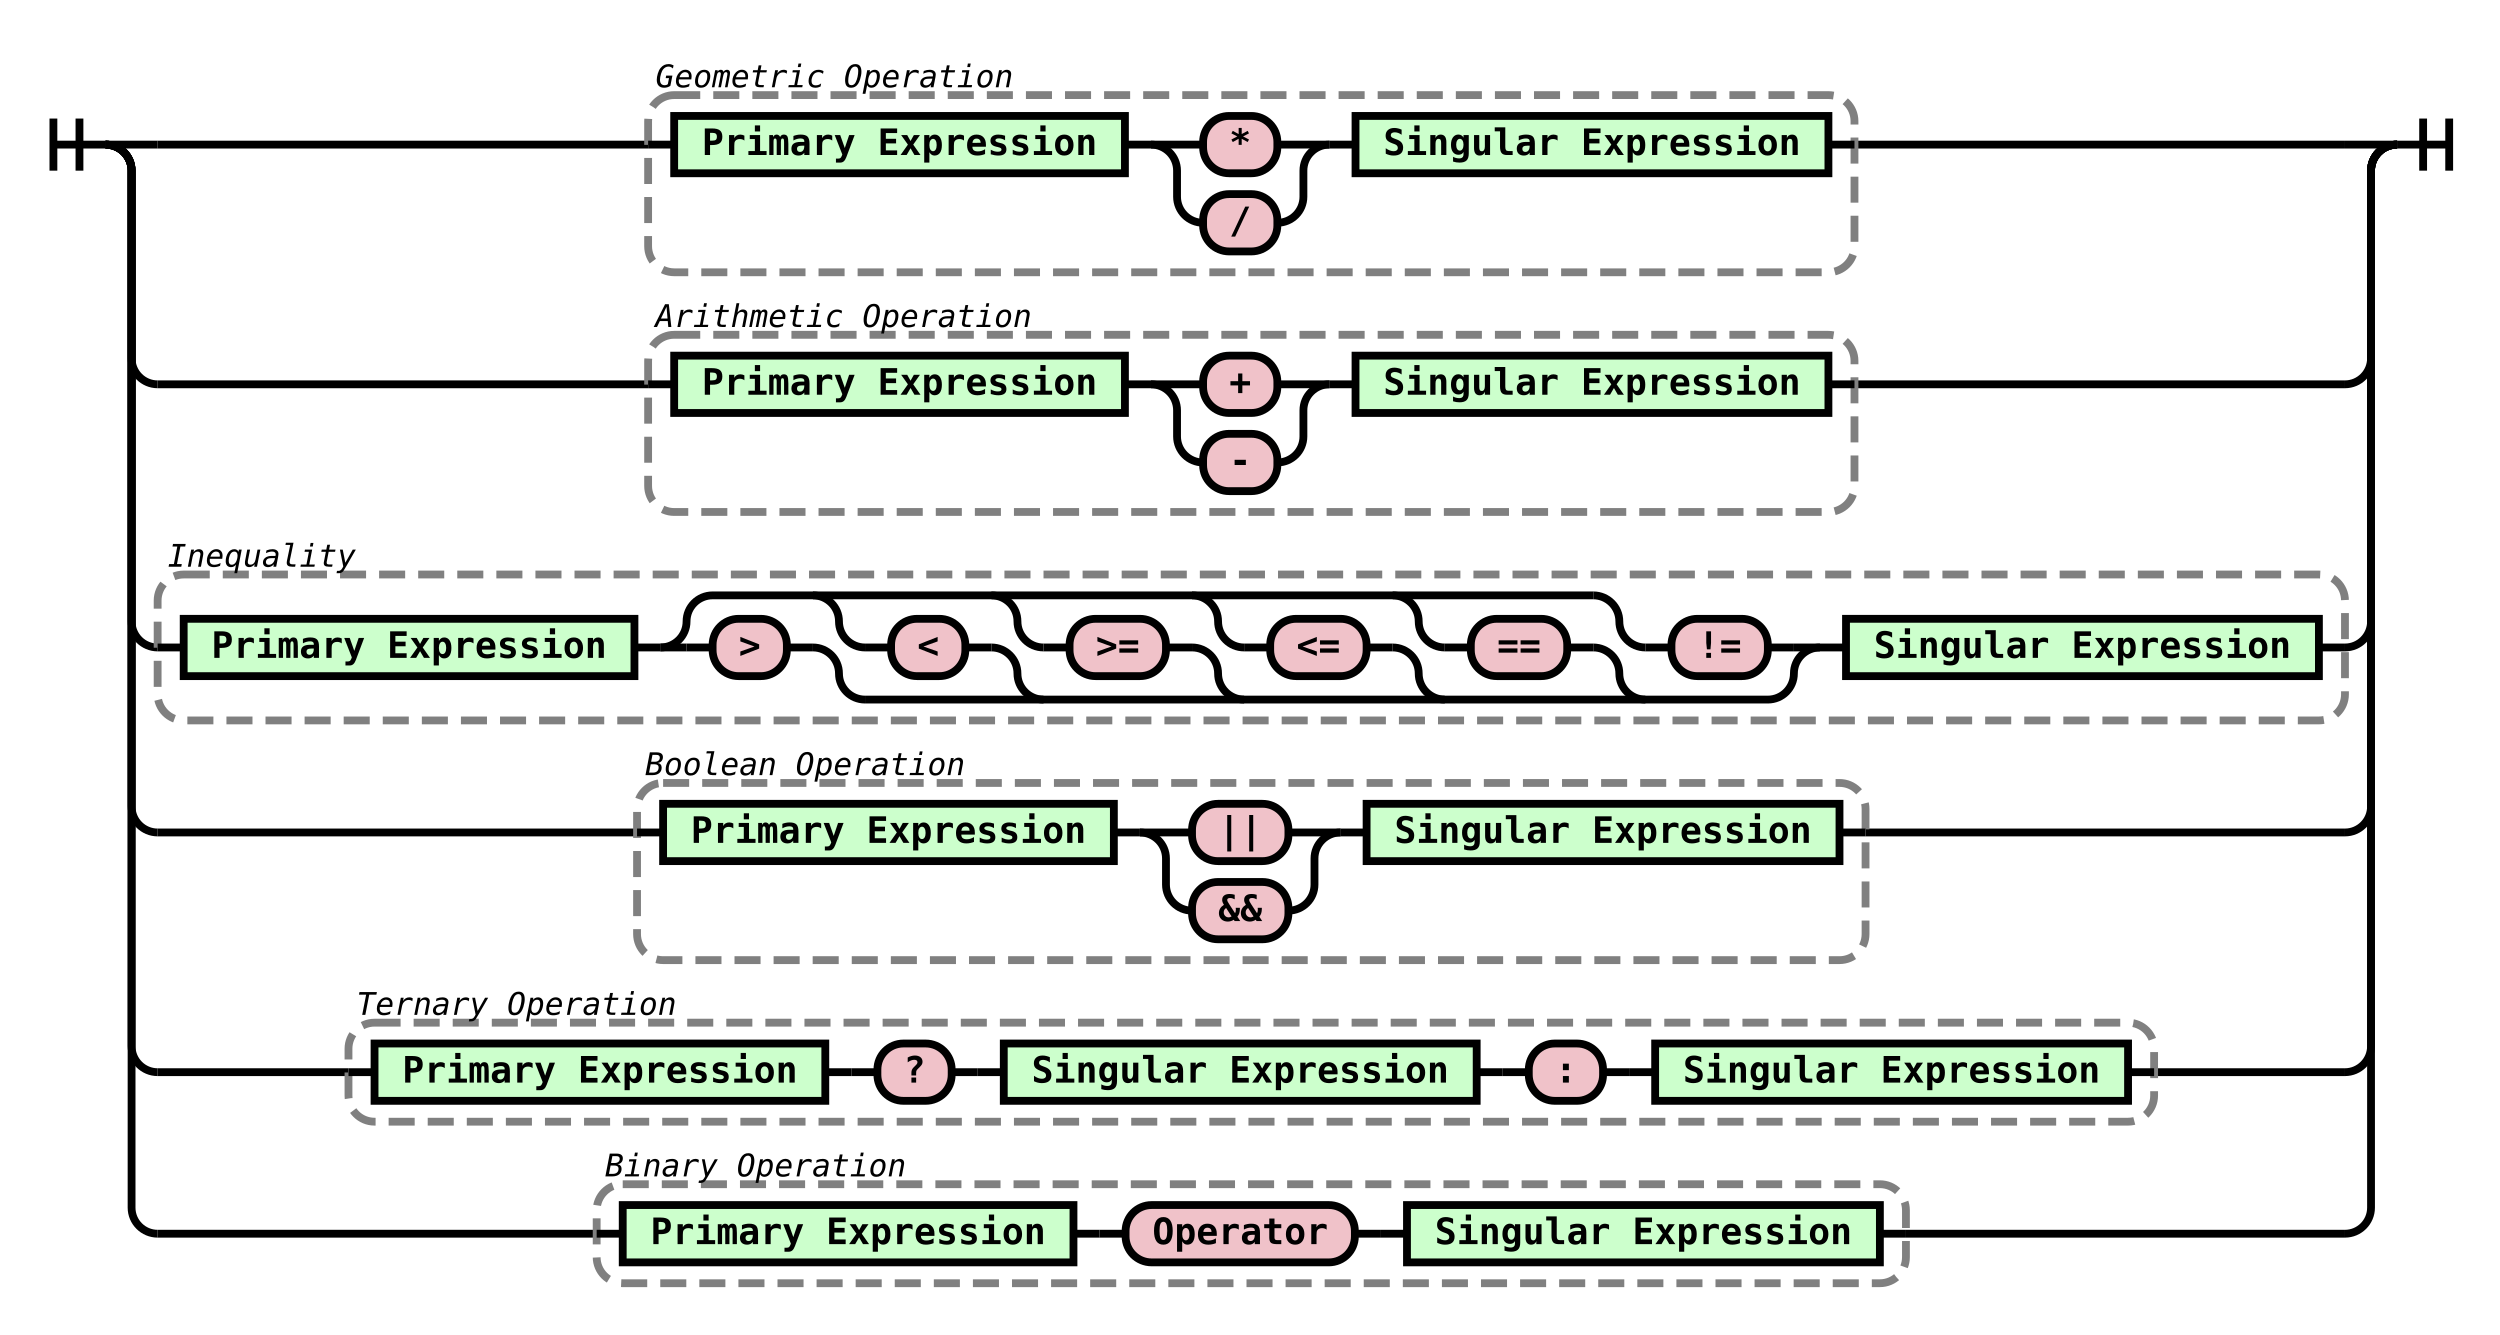
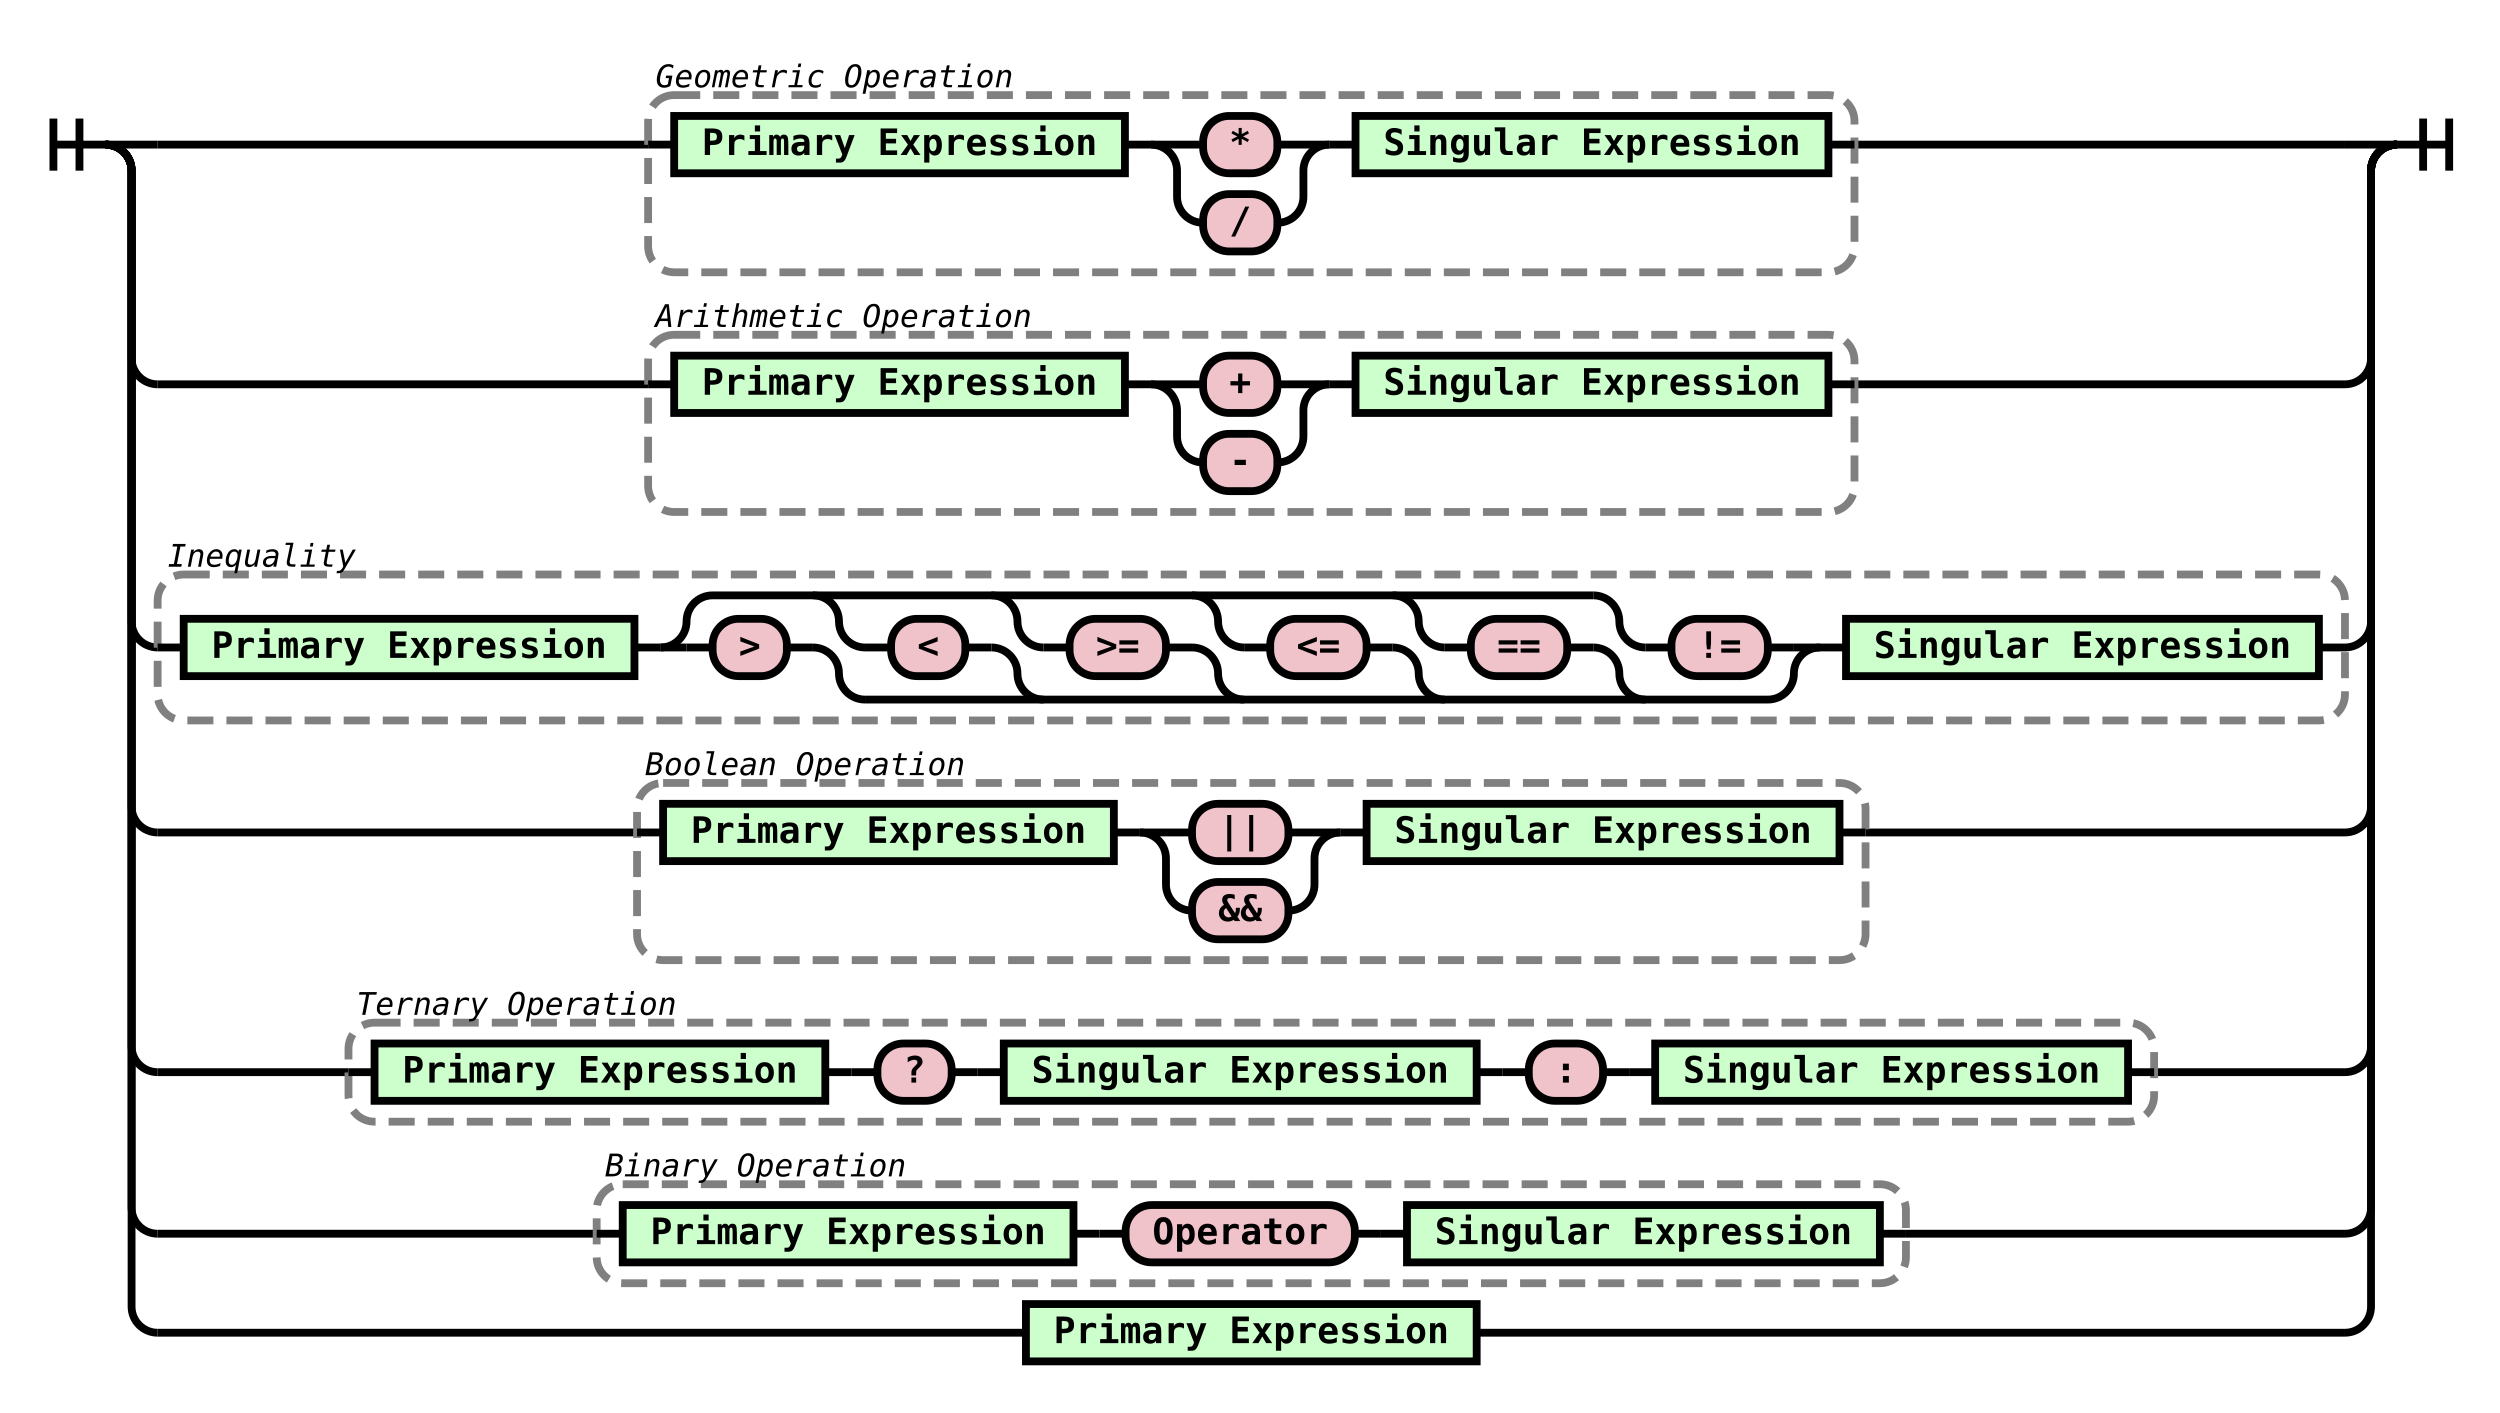
- <svg xmlns="http://www.w3.org/2000/svg" class="railroad-diagram" height="512" viewBox="0 0 959.5 512" width="959.5">
+ <svg xmlns="http://www.w3.org/2000/svg" class="railroad-diagram" height="542" viewBox="0 0 959.5 542" width="959.5">
  <g transform="translate(.5 .5)">
    <g>
      <path d="M20 45v20m10 -20v20m-10 -10h20" />
    </g>
    <g>
      <path d="M40 55h0.0" />
      <path d="M919.5 55h0.0" />
      <path d="M40.0 55h20" />
      <g>
        <path d="M60.0 55h188.25" />
        <path d="M711.25 55h188.25" />
        <rect class="group-box" height="68" rx="10" ry="10" width="463" x="248.25" y="36" />
        <g>
          <path d="M248.25 55h10.0" />
          <path d="M701.25 55h10.0" />
          <g class="non-terminal ">
            <path d="M258.25 55h0.0" />
            <path d="M431.25 55h0.0" />
            <rect height="22" width="173" x="258.25" y="44" />
            <text x="344.75" y="59">Primary Expression</text>
          </g>
          <path d="M431.25 55h10" />
          <g>
            <path d="M441.25 55h0.0" />
            <path d="M509.75 55h0.0" />
            <path d="M441.25 55h20" />
            <g class="terminal operator">
              <path d="M461.25 55h0.0" />
              <path d="M489.75 55h0.0" />
              <rect height="22" rx="10" ry="10" width="28.5" x="461.25" y="44" />
              <text x="475.5" y="59">*</text>
            </g>
            <path d="M489.75 55h20" />
            <path d="M441.25 55a10 10 0 0 1 10 10v10a10 10 0 0 0 10 10" />
            <g class="terminal operator">
              <path d="M461.25 85h0.0" />
              <path d="M489.75 85h0.0" />
              <rect height="22" rx="10" ry="10" width="28.5" x="461.25" y="74" />
              <text x="475.5" y="89">/</text>
            </g>
            <path d="M489.75 85a10 10 0 0 0 10 -10v-10a10 10 0 0 1 10 -10" />
          </g>
          <path d="M509.75 55h10" />
          <g class="non-terminal ">
            <path d="M519.75 55h0.0" />
            <path d="M701.25 55h0.0" />
            <rect height="22" width="181.5" x="519.75" y="44" />
            <text x="610.5" y="59">Singular Expression</text>
          </g>
        </g>
        <g class="non-terminal ">
          <path d="M248.25 28h0.0" />
          <path d="M391.25 28h0.0" />
          <text class="comment" x="319.75" y="33">Geometric Operation</text>
        </g>
      </g>
      <path d="M899.5 55h20" />
      <path d="M40.0 55a10 10 0 0 1 10 10v72a10 10 0 0 0 10 10" />
      <g>
        <path d="M60.0 147h188.25" />
        <path d="M711.25 147h188.25" />
        <rect class="group-box" height="68" rx="10" ry="10" width="463" x="248.25" y="128" />
        <g>
          <path d="M248.25 147h10.0" />
          <path d="M701.25 147h10.0" />
          <g class="non-terminal ">
            <path d="M258.25 147h0.0" />
            <path d="M431.25 147h0.0" />
            <rect height="22" width="173" x="258.25" y="136" />
            <text x="344.75" y="151">Primary Expression</text>
          </g>
          <path d="M431.25 147h10" />
          <g>
            <path d="M441.25 147h0.0" />
            <path d="M509.75 147h0.0" />
            <path d="M441.25 147h20" />
            <g class="terminal operator">
              <path d="M461.25 147h0.0" />
              <path d="M489.75 147h0.0" />
              <rect height="22" rx="10" ry="10" width="28.5" x="461.25" y="136" />
              <text x="475.5" y="151">+</text>
            </g>
            <path d="M489.75 147h20" />
            <path d="M441.25 147a10 10 0 0 1 10 10v10a10 10 0 0 0 10 10" />
            <g class="terminal operator">
              <path d="M461.25 177h0.0" />
              <path d="M489.75 177h0.0" />
              <rect height="22" rx="10" ry="10" width="28.5" x="461.25" y="166" />
              <text x="475.5" y="181">-</text>
            </g>
            <path d="M489.75 177a10 10 0 0 0 10 -10v-10a10 10 0 0 1 10 -10" />
          </g>
          <path d="M509.75 147h10" />
          <g class="non-terminal ">
            <path d="M519.75 147h0.0" />
            <path d="M701.25 147h0.0" />
            <rect height="22" width="181.5" x="519.75" y="136" />
            <text x="610.5" y="151">Singular Expression</text>
          </g>
        </g>
        <g class="non-terminal ">
          <path d="M248.25 120h0.0" />
          <path d="M398.25 120h0.0" />
          <text class="comment" x="323.25" y="125">Arithmetic Operation</text>
        </g>
      </g>
      <path d="M899.5 147a10 10 0 0 0 10 -10v-72a10 10 0 0 1 10 -10" />
      <path d="M40.0 55a10 10 0 0 1 10 10v173a10 10 0 0 0 10 10" />
      <g>
        <path d="M60.0 248h0.0" />
        <path d="M899.5 248h0.0" />
        <rect class="group-box" height="56" rx="10" ry="10" width="839.5" x="60" y="220" />
        <g>
          <path d="M60.0 248h10.0" />
          <path d="M889.5 248h10.0" />
          <g class="non-terminal ">
            <path d="M70.0 248h0.0" />
            <path d="M243.0 248h0.0" />
            <rect height="22" width="173" x="70" y="237" />
            <text x="156.5" y="252">Primary Expression</text>
          </g>
          <path d="M243.0 248h10" />
          <g>
            <path d="M253.0 248h0.0" />
            <path d="M698.0 248h0.0" />
            <path d="M253.0 248a10 10 0 0 0 10 -10v0a10 10 0 0 1 10 -10h338.0" />
            <path d="M331.5 268h346.5a10 10 0 0 0 10 -10v0a10 10 0 0 1 10 -10" />
            <path d="M253.0 248h10" />
            <g class="terminal operator">
              <path d="M263.0 248h10.0" />
              <path d="M301.5 248h10.0" />
              <rect height="22" rx="10" ry="10" width="28.5" x="273" y="237" />
              <text x="287.25" y="252">&gt;</text>
            </g>
            <path d="M311.5 248a10 10 0 0 1 10 10v0a10 10 0 0 0 10 10" />
            <path d="M311.5 228a10 10 0 0 1 10 10v0a10 10 0 0 0 10 10" />
            <g class="terminal operator">
              <path d="M331.5 248h10.0" />
              <path d="M370.0 248h10.0" />
              <rect height="22" rx="10" ry="10" width="28.5" x="341.5" y="237" />
              <text x="355.75" y="252">&lt;</text>
            </g>
            <path d="M380.0 248a10 10 0 0 1 10 10v0a10 10 0 0 0 10 10" />
            <path d="M380.0 228a10 10 0 0 1 10 10v0a10 10 0 0 0 10 10" />
            <g class="terminal operator">
              <path d="M400.0 248h10.0" />
              <path d="M447.0 248h10.0" />
              <rect height="22" rx="10" ry="10" width="37" x="410" y="237" />
              <text x="428.5" y="252">&gt;=</text>
            </g>
            <path d="M457.0 248a10 10 0 0 1 10 10v0a10 10 0 0 0 10 10" />
            <path d="M457.0 228a10 10 0 0 1 10 10v0a10 10 0 0 0 10 10" />
            <g class="terminal operator">
              <path d="M477.0 248h10.0" />
              <path d="M524.0 248h10.0" />
              <rect height="22" rx="10" ry="10" width="37" x="487" y="237" />
              <text x="505.5" y="252">&lt;=</text>
            </g>
            <path d="M534.0 248a10 10 0 0 1 10 10v0a10 10 0 0 0 10 10" />
            <path d="M534.0 228a10 10 0 0 1 10 10v0a10 10 0 0 0 10 10" />
            <g class="terminal operator">
              <path d="M554.0 248h10.0" />
              <path d="M601.0 248h10.0" />
              <rect height="22" rx="10" ry="10" width="37" x="564" y="237" />
              <text x="582.5" y="252">==</text>
            </g>
            <path d="M611.0 248a10 10 0 0 1 10 10v0a10 10 0 0 0 10 10" />
            <path d="M611.0 228a10 10 0 0 1 10 10v0a10 10 0 0 0 10 10" />
            <g class="terminal operator">
              <path d="M631.0 248h10.0" />
              <path d="M678.0 248h10.0" />
              <rect height="22" rx="10" ry="10" width="37" x="641" y="237" />
              <text x="659.5" y="252">!=</text>
            </g>
            <path d="M688.0 248h10" />
          </g>
          <path d="M698.0 248h10" />
          <g class="non-terminal ">
            <path d="M708.0 248h0.0" />
            <path d="M889.5 248h0.0" />
            <rect height="22" width="181.5" x="708" y="237" />
            <text x="798.75" y="252">Singular Expression</text>
          </g>
        </g>
        <g class="non-terminal ">
          <path d="M60.0 212h0.0" />
          <path d="M140.0 212h0.0" />
          <text class="comment" x="100" y="217">Inequality</text>
        </g>
      </g>
      <path d="M899.5 248a10 10 0 0 0 10 -10v-173a10 10 0 0 1 10 -10" />
      <path d="M40.0 55a10 10 0 0 1 10 10v244a10 10 0 0 0 10 10" />
      <g>
        <path d="M60.0 319h184.0" />
        <path d="M715.5 319h184.0" />
        <rect class="group-box" height="68" rx="10" ry="10" width="471.5" x="244" y="300" />
        <g>
          <path d="M244.0 319h10.0" />
          <path d="M705.5 319h10.0" />
          <g class="non-terminal ">
            <path d="M254.0 319h0.0" />
            <path d="M427.0 319h0.0" />
            <rect height="22" width="173" x="254" y="308" />
            <text x="340.5" y="323">Primary Expression</text>
          </g>
          <path d="M427.0 319h10" />
          <g>
            <path d="M437.0 319h0.0" />
            <path d="M514.0 319h0.0" />
            <path d="M437.0 319h20" />
            <g class="terminal operator">
              <path d="M457.0 319h0.0" />
              <path d="M494.0 319h0.0" />
              <rect height="22" rx="10" ry="10" width="37" x="457" y="308" />
              <text x="475.5" y="323">||</text>
            </g>
            <path d="M494.0 319h20" />
            <path d="M437.0 319a10 10 0 0 1 10 10v10a10 10 0 0 0 10 10" />
            <g class="terminal operator">
              <path d="M457.0 349h0.0" />
              <path d="M494.0 349h0.0" />
              <rect height="22" rx="10" ry="10" width="37" x="457" y="338" />
              <text x="475.5" y="353">&amp;&amp;</text>
            </g>
            <path d="M494.0 349a10 10 0 0 0 10 -10v-10a10 10 0 0 1 10 -10" />
          </g>
          <path d="M514.0 319h10" />
          <g class="non-terminal ">
            <path d="M524.0 319h0.0" />
            <path d="M705.5 319h0.0" />
            <rect height="22" width="181.5" x="524" y="308" />
            <text x="614.75" y="323">Singular Expression</text>
          </g>
        </g>
        <g class="non-terminal ">
          <path d="M244.0 292h0.0" />
          <path d="M373.0 292h0.0" />
          <text class="comment" x="308.5" y="297">Boolean Operation</text>
        </g>
      </g>
      <path d="M899.5 319a10 10 0 0 0 10 -10v-244a10 10 0 0 1 10 -10" />
      <path d="M40.0 55a10 10 0 0 1 10 10v336a10 10 0 0 0 10 10" />
      <g>
        <path d="M60.0 411h73.25" />
        <path d="M826.25 411h73.25" />
        <rect class="group-box" height="38" rx="10" ry="10" width="693" x="133.25" y="392" />
        <g>
          <path d="M133.25 411h10.0" />
          <path d="M816.25 411h10.0" />
          <g class="non-terminal ">
            <path d="M143.25 411h0.0" />
            <path d="M316.25 411h0.0" />
            <rect height="22" width="173" x="143.25" y="400" />
            <text x="229.75" y="415">Primary Expression</text>
          </g>
          <path d="M316.25 411h10" />
          <path d="M326.25 411h10" />
          <g class="terminal operator">
            <path d="M336.25 411h0.0" />
            <path d="M364.75 411h0.0" />
            <rect height="22" rx="10" ry="10" width="28.5" x="336.25" y="400" />
            <text x="350.5" y="415">?</text>
          </g>
          <path d="M364.75 411h10" />
          <path d="M374.75 411h10" />
          <g class="non-terminal ">
            <path d="M384.75 411h0.0" />
            <path d="M566.25 411h0.0" />
            <rect height="22" width="181.5" x="384.75" y="400" />
            <text x="475.5" y="415">Singular Expression</text>
          </g>
          <path d="M566.25 411h10" />
          <path d="M576.25 411h10" />
          <g class="terminal operator">
            <path d="M586.25 411h0.0" />
            <path d="M614.75 411h0.0" />
            <rect height="22" rx="10" ry="10" width="28.5" x="586.25" y="400" />
            <text x="600.5" y="415">:</text>
          </g>
          <path d="M614.75 411h10" />
          <path d="M624.75 411h10" />
          <g class="non-terminal ">
            <path d="M634.75 411h0.0" />
            <path d="M816.25 411h0.0" />
            <rect height="22" width="181.5" x="634.75" y="400" />
            <text x="725.5" y="415">Singular Expression</text>
          </g>
        </g>
        <g class="non-terminal ">
          <path d="M133.25 384h0.0" />
          <path d="M262.25 384h0.0" />
          <text class="comment" x="197.75" y="389">Ternary Operation</text>
        </g>
      </g>
      <path d="M899.5 411a10 10 0 0 0 10 -10v-336a10 10 0 0 1 10 -10" />
      <path d="M40.0 55a10 10 0 0 1 10 10v398a10 10 0 0 0 10 10" />
      <g>
        <path d="M60.0 473h168.5" />
        <path d="M731.0 473h168.5" />
        <rect class="group-box" height="38" rx="10" ry="10" width="502.5" x="228.5" y="454" />
        <g>
          <path d="M228.5 473h10.0" />
          <path d="M721.0 473h10.0" />
          <g class="non-terminal ">
            <path d="M238.5 473h0.0" />
            <path d="M411.5 473h0.0" />
            <rect height="22" width="173" x="238.5" y="462" />
            <text x="325" y="477">Primary Expression</text>
          </g>
          <path d="M411.5 473h10" />
          <path d="M421.5 473h10" />
          <g class="terminal operator">
            <path d="M431.5 473h0.0" />
            <path d="M519.5 473h0.0" />
            <rect height="22" rx="10" ry="10" width="88" x="431.5" y="462" />
            <text x="475.5" y="477">Operator</text>
          </g>
          <path d="M519.5 473h10" />
          <path d="M529.5 473h10" />
          <g class="non-terminal ">
            <path d="M539.5 473h0.0" />
            <path d="M721.0 473h0.0" />
            <rect height="22" width="181.5" x="539.5" y="462" />
            <text x="630.25" y="477">Singular Expression</text>
          </g>
        </g>
        <g class="non-terminal ">
          <path d="M228.5 446h0.0" />
          <path d="M350.5 446h0.0" />
          <text class="comment" x="289.5" y="451">Binary Operation</text>
        </g>
      </g>
      <path d="M899.5 473a10 10 0 0 0 10 -10v-398a10 10 0 0 1 10 -10" />
+       <path d="M40.0 55a10 10 0 0 1 10 10v436a10 10 0 0 0 10 10" />
+       <g class="non-terminal ">
+         <path d="M60.0 511h333.25" />
+         <path d="M566.25 511h333.25" />
+         <rect height="22" width="173" x="393.25" y="500" />
+         <text x="479.75" y="515">Primary Expression</text>
+       </g>
+       <path d="M899.5 511a10 10 0 0 0 10 -10v-436a10 10 0 0 1 10 -10" />
    </g>
    <path d="M 919.5 55 h 20 m -10 -10 v 20 m 10 -20 v 20" />
  </g>
  <style>/*  */
	svg.railroad-diagram {
		background-color:hsl(30,20%,95%);
	}
	svg.railroad-diagram path {
		stroke-width:3;
		stroke:black;
		fill:rgba(0,0,0,0);
	}
	svg.railroad-diagram text {
		font:bold 14px monospace;
		text-anchor:middle;
	}
	svg.railroad-diagram text.label{
		text-anchor:start;
	}
	svg.railroad-diagram text.comment{
		font:italic 12px monospace;
	}
	svg.railroad-diagram rect{
		stroke-width:3;
		stroke:black;
		fill:hsl(120,100%,90%);
	}
	svg.railroad-diagram rect.group-box {
		stroke: gray;
		stroke-dasharray: 10 5;
		fill: none;
	}
        svg.railroad-diagram .identifier &gt; rect {
          fill: hsl(210, 80%, 85%);
        }
        svg.railroad-diagram .literal &gt; rect {
          fill: hsl(60, 80%, 85%);
        }
        svg.railroad-diagram .operator &gt; rect {
          fill: hsl(350, 60%, 85%);
        }
        svg.railroad-diagram .separator &gt; rect {
          fill: hsl(30, 70%, 85%);
        }

/*  */
</style>
</svg>
